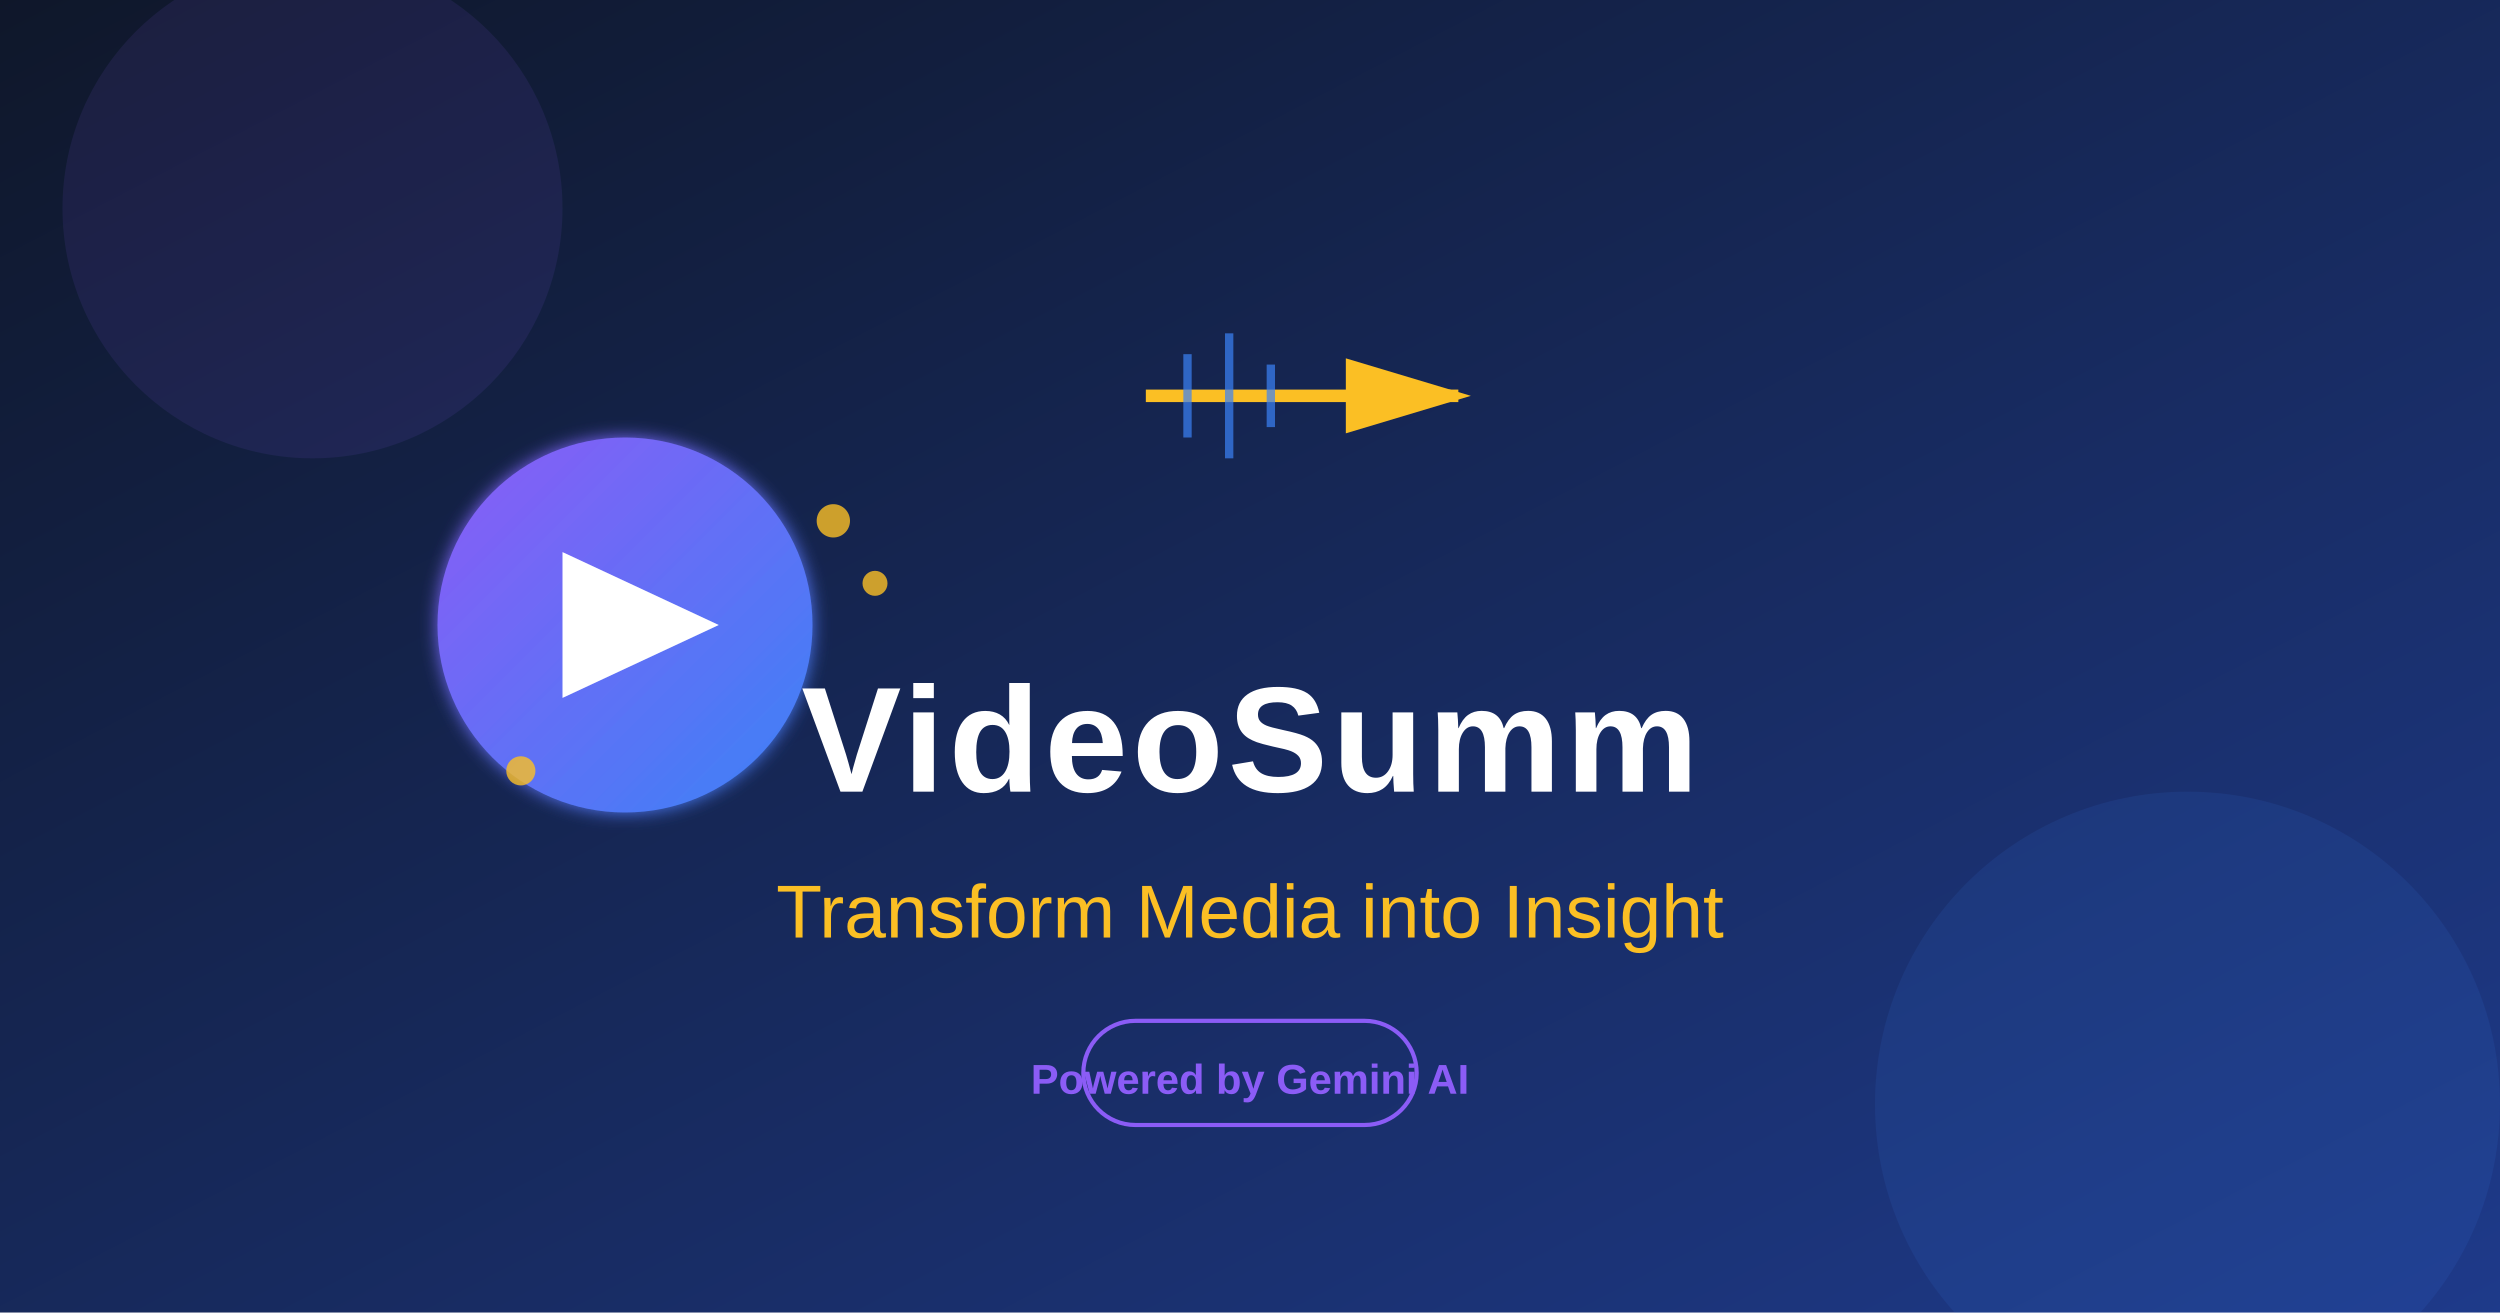
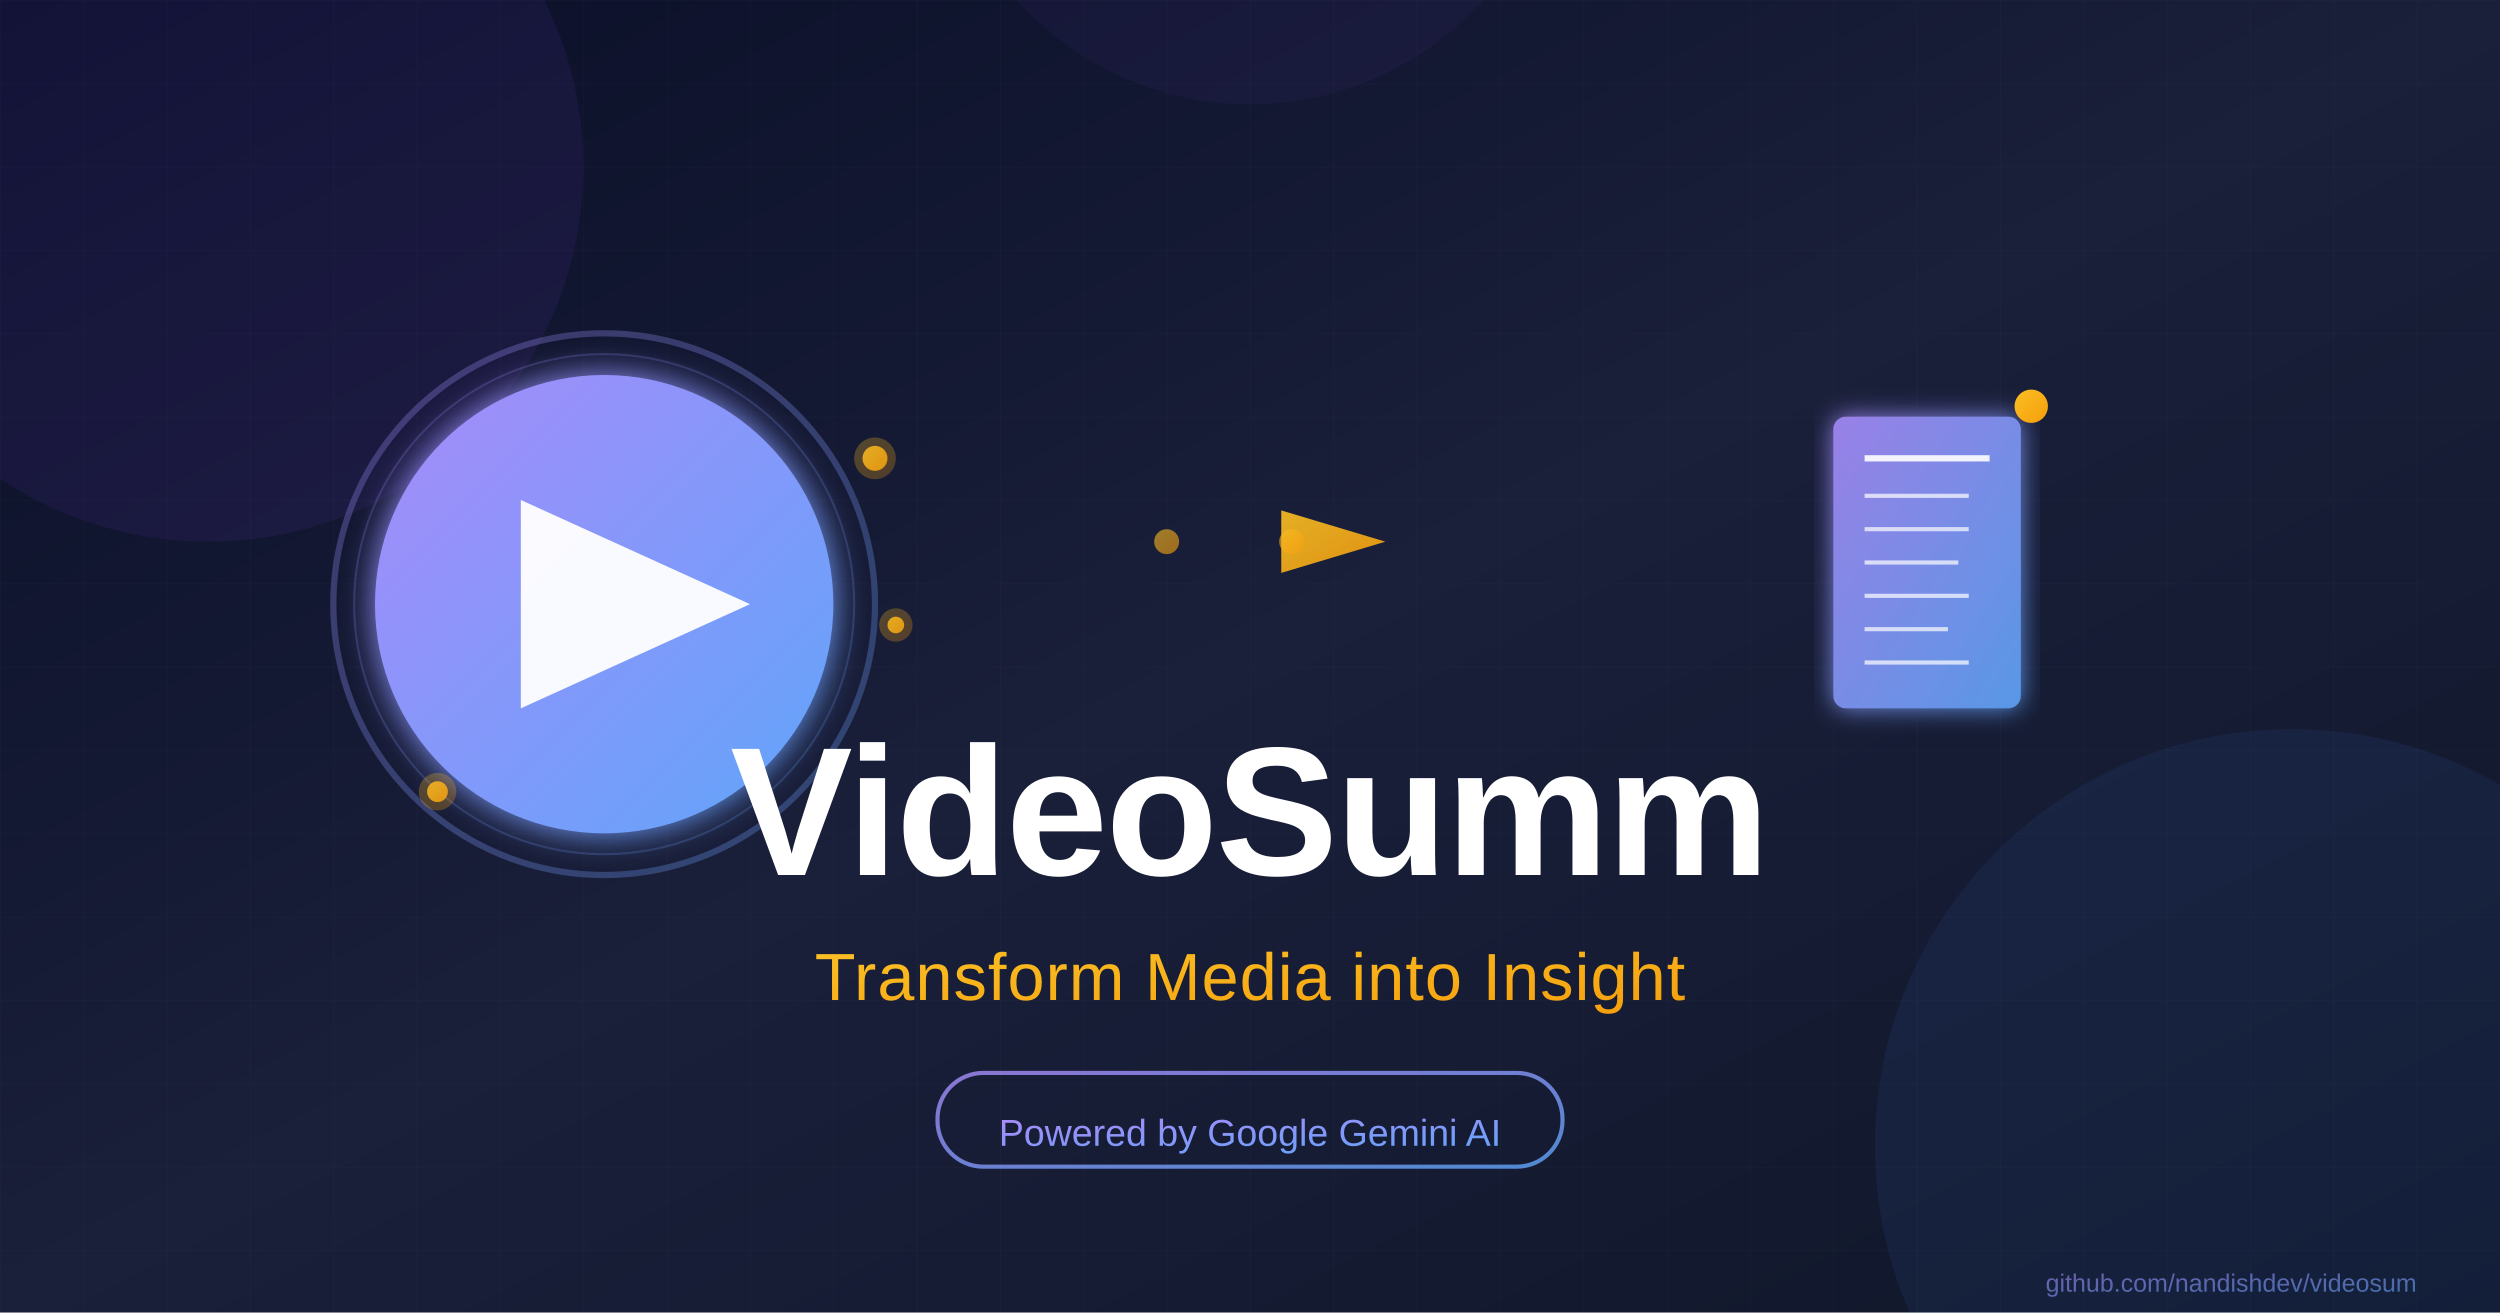
<svg xmlns="http://www.w3.org/2000/svg" width="1200" height="630">
  <defs>
-     <linearGradient id="bgGradient" x1="0%" y1="0%" x2="100%" y2="100%">
-       <stop offset="0%" style="stop-color:#0f172a;stop-opacity:1" />
-       <stop offset="100%" style="stop-color:#1e3a8a;stop-opacity:1" />
+     <linearGradient id="mainGradient" x1="0%" y1="0%" x2="100%" y2="100%">
+       <stop offset="0%" style="stop-color:#0a0e27;stop-opacity:1" />
+       <stop offset="50%" style="stop-color:#1a1f3a;stop-opacity:1" />
+       <stop offset="100%" style="stop-color:#0f1729;stop-opacity:1" />
    </linearGradient>
    <linearGradient id="accentGradient" x1="0%" y1="0%" x2="100%" y2="100%">
-       <stop offset="0%" style="stop-color:#8b5cf6;stop-opacity:1" />
-       <stop offset="100%" style="stop-color:#3b82f6;stop-opacity:1" />
+       <stop offset="0%" style="stop-color:#a78bfa;stop-opacity:1" />
+       <stop offset="100%" style="stop-color:#60a5fa;stop-opacity:1" />
    </linearGradient>
-     <filter id="glow">
-       <feGaussianBlur stdDeviation="4" result="coloredBlur" />
+     <linearGradient id="goldGradient" x1="0%" y1="0%" x2="100%" y2="100%">
+       <stop offset="0%" style="stop-color:#fbbf24;stop-opacity:1" />
+       <stop offset="100%" style="stop-color:#f59e0b;stop-opacity:1" />
+     </linearGradient>
+     <filter id="softGlow">
+       <feGaussianBlur stdDeviation="6" result="coloredBlur" />
+       <feMerge>
+         <feMergeNode in="coloredBlur" />
+         <feMergeNode in="SourceGraphic" />
+       </feMerge>
+     </filter>
+     <filter id="strongGlow">
+       <feGaussianBlur stdDeviation="8" result="coloredBlur" />
      <feMerge>
        <feMergeNode in="coloredBlur" />
        <feMergeNode in="SourceGraphic" />
      </feMerge>
    </filter>
  </defs>
-   <rect width="1200" height="630" fill="url(#bgGradient)" />
-   <circle cx="150" cy="100" r="120" fill="#8b5cf6" opacity="0.1" />
-   <circle cx="1050" cy="530" r="150" fill="#3b82f6" opacity="0.1" />
-   <g transform="translate(200, 200)">
-     <circle cx="100" cy="100" r="90" fill="url(#accentGradient)" filter="url(#glow)" />
-     <polygon points="70,65 70,135 145,100" fill="white" />
-     <g opacity="0.8">
-       <circle cx="200" cy="50" r="8" fill="#fbbf24" />
-       <circle cx="220" cy="80" r="6" fill="#fbbf24" />
-       <circle cx="50" cy="170" r="7" fill="#fbbf24" />
+   <rect width="1200" height="630" fill="url(#mainGradient)" />
+   <circle cx="100" cy="80" r="180" fill="#7c3aed" opacity="0.08" />
+   <circle cx="1100" cy="550" r="200" fill="#3b82f6" opacity="0.08" />
+   <circle cx="600" cy="-100" r="150" fill="#8b5cf6" opacity="0.05" />
+   <defs>
+     <pattern id="grid" width="40" height="40" patternUnits="userSpaceOnUse">
+       <path d="M 40 0 L 0 0 0 40" fill="none" stroke="#ffffff" stroke-width="0.5" opacity="0.03" />
+     </pattern>
+   </defs>
+   <rect width="1200" height="630" fill="url(#grid)" />
+   <g transform="translate(180, 180)">
+     <circle cx="110" cy="110" r="130" fill="none" stroke="url(#accentGradient)" stroke-width="3" opacity="0.3" />
+     <circle cx="110" cy="110" r="120" fill="none" stroke="url(#accentGradient)" stroke-width="1" opacity="0.2" />
+     <circle cx="110" cy="110" r="110" fill="url(#accentGradient)" filter="url(#strongGlow)" />
+     <polygon points="70,60 70,160 180,110" fill="white" opacity="0.95" />
+     <g opacity="0.9">
+       <circle cx="240" cy="40" r="6" fill="url(#goldGradient)" />
+       <circle cx="240" cy="40" r="10" fill="url(#goldGradient)" opacity="0.3" />
+       <circle cx="30" cy="200" r="5" fill="url(#goldGradient)" />
+       <circle cx="30" cy="200" r="9" fill="url(#goldGradient)" opacity="0.3" />
+       <circle cx="250" cy="120" r="4" fill="url(#goldGradient)" />
+       <circle cx="250" cy="120" r="8" fill="url(#goldGradient)" opacity="0.3" />
    </g>
  </g>
-   <g transform="translate(550, 150)">
+   <g transform="translate(520, 200)">
    <defs>
      <marker id="arrowhead" markerWidth="10" markerHeight="10" refX="9" refY="3" orient="auto">
-         <polygon points="0 0, 10 3, 0 6" fill="#fbbf24" />
+         <polygon points="0 0, 10 3, 0 6" fill="url(#goldGradient)" />
      </marker>
    </defs>
-     <line x1="0" y1="40" x2="150" y2="40" stroke="#fbbf24" stroke-width="6" marker-end="url(#arrowhead)" />
-     <line x1="20" y1="20" x2="20" y2="60" stroke="#3b82f6" stroke-width="4" opacity="0.7" />
-     <line x1="40" y1="10" x2="40" y2="70" stroke="#3b82f6" stroke-width="4" opacity="0.7" />
-     <line x1="60" y1="25" x2="60" y2="55" stroke="#3b82f6" stroke-width="4" opacity="0.7" />
+     <line x1="0" y1="60" x2="140" y2="60" stroke="url(#goldGradient)" stroke-width="5" marker-end="url(#arrowhead)" opacity="0.9" />
+     <circle cx="40" cy="60" r="6" fill="url(#goldGradient)" opacity="0.6" />
+     <circle cx="100" cy="60" r="6" fill="url(#goldGradient)" opacity="0.6" />
  </g>
-   <text x="600" y="380" font-family="Arial, sans-serif" font-size="72" font-weight="bold" text-anchor="middle" fill="white" letter-spacing="2">
+   <g transform="translate(860, 180)">
+     <rect x="20" y="20" width="90" height="140" rx="6" fill="url(#accentGradient)" filter="url(#softGlow)" opacity="0.9" />
+     <line x1="35" y1="40" x2="95" y2="40" stroke="white" stroke-width="3" opacity="0.9" />
+     <line x1="35" y1="58" x2="85" y2="58" stroke="white" stroke-width="2" opacity="0.7" />
+     <line x1="35" y1="74" x2="85" y2="74" stroke="white" stroke-width="2" opacity="0.7" />
+     <line x1="35" y1="90" x2="80" y2="90" stroke="white" stroke-width="2" opacity="0.7" />
+     <line x1="35" y1="106" x2="85" y2="106" stroke="white" stroke-width="2" opacity="0.7" />
+     <line x1="35" y1="122" x2="75" y2="122" stroke="white" stroke-width="2" opacity="0.7" />
+     <line x1="35" y1="138" x2="85" y2="138" stroke="white" stroke-width="2" opacity="0.7" />
+     <circle cx="115" cy="15" r="8" fill="url(#goldGradient)" />
+   </g>
+   <text x="600" y="420" font-family="'Segoe UI', 'Helvetica Neue', Arial, sans-serif" font-size="88" font-weight="900" text-anchor="middle" fill="white" letter-spacing="-1">
    VideoSumm
  </text>
-   <text x="600" y="450" font-family="Arial, sans-serif" font-size="36" text-anchor="middle" fill="#fbbf24" font-weight="500">
+   <text x="600" y="480" font-family="'Segoe UI', 'Helvetica Neue', Arial, sans-serif" font-size="32" text-anchor="middle" fill="url(#goldGradient)" font-weight="300" letter-spacing="0.5">
    Transform Media into Insight
  </text>
-   <g transform="translate(600, 510)">
-     <rect x="-80" y="-20" width="160" height="50" rx="25" fill="none" stroke="#8b5cf6" stroke-width="2" />
-     <text x="0" y="15" font-family="Arial, sans-serif" font-size="20" text-anchor="middle" fill="#8b5cf6" font-weight="600">
-       Powered by Gemini AI
+   <g transform="translate(600, 535)">
+     <rect x="-150" y="-20" width="300" height="45" rx="22" fill="none" stroke="url(#accentGradient)" stroke-width="2" opacity="0.8" />
+     <text x="0" y="15" font-family="'Segoe UI', 'Helvetica Neue', Arial, sans-serif" font-size="18" text-anchor="middle" fill="url(#accentGradient)" font-weight="500">
+       Powered by Google Gemini AI
    </text>
  </g>
-   <line x1="100" y1="600" x2="1100" y2="600" stroke="url(#accentGradient)" stroke-width="3" opacity="0.6" />
+   <line x1="80" y1="605" x2="1120" y2="605" stroke="url(#accentGradient)" stroke-width="2" opacity="0.5" />
+   <g opacity="0.6">
+     <text x="1160" y="620" font-family="'Segoe UI', 'Helvetica Neue', Arial, sans-serif" font-size="12" text-anchor="end" fill="url(#accentGradient)" font-weight="400">
+       github.com/nandishdev/videosum
+     </text>
+   </g>
</svg>
